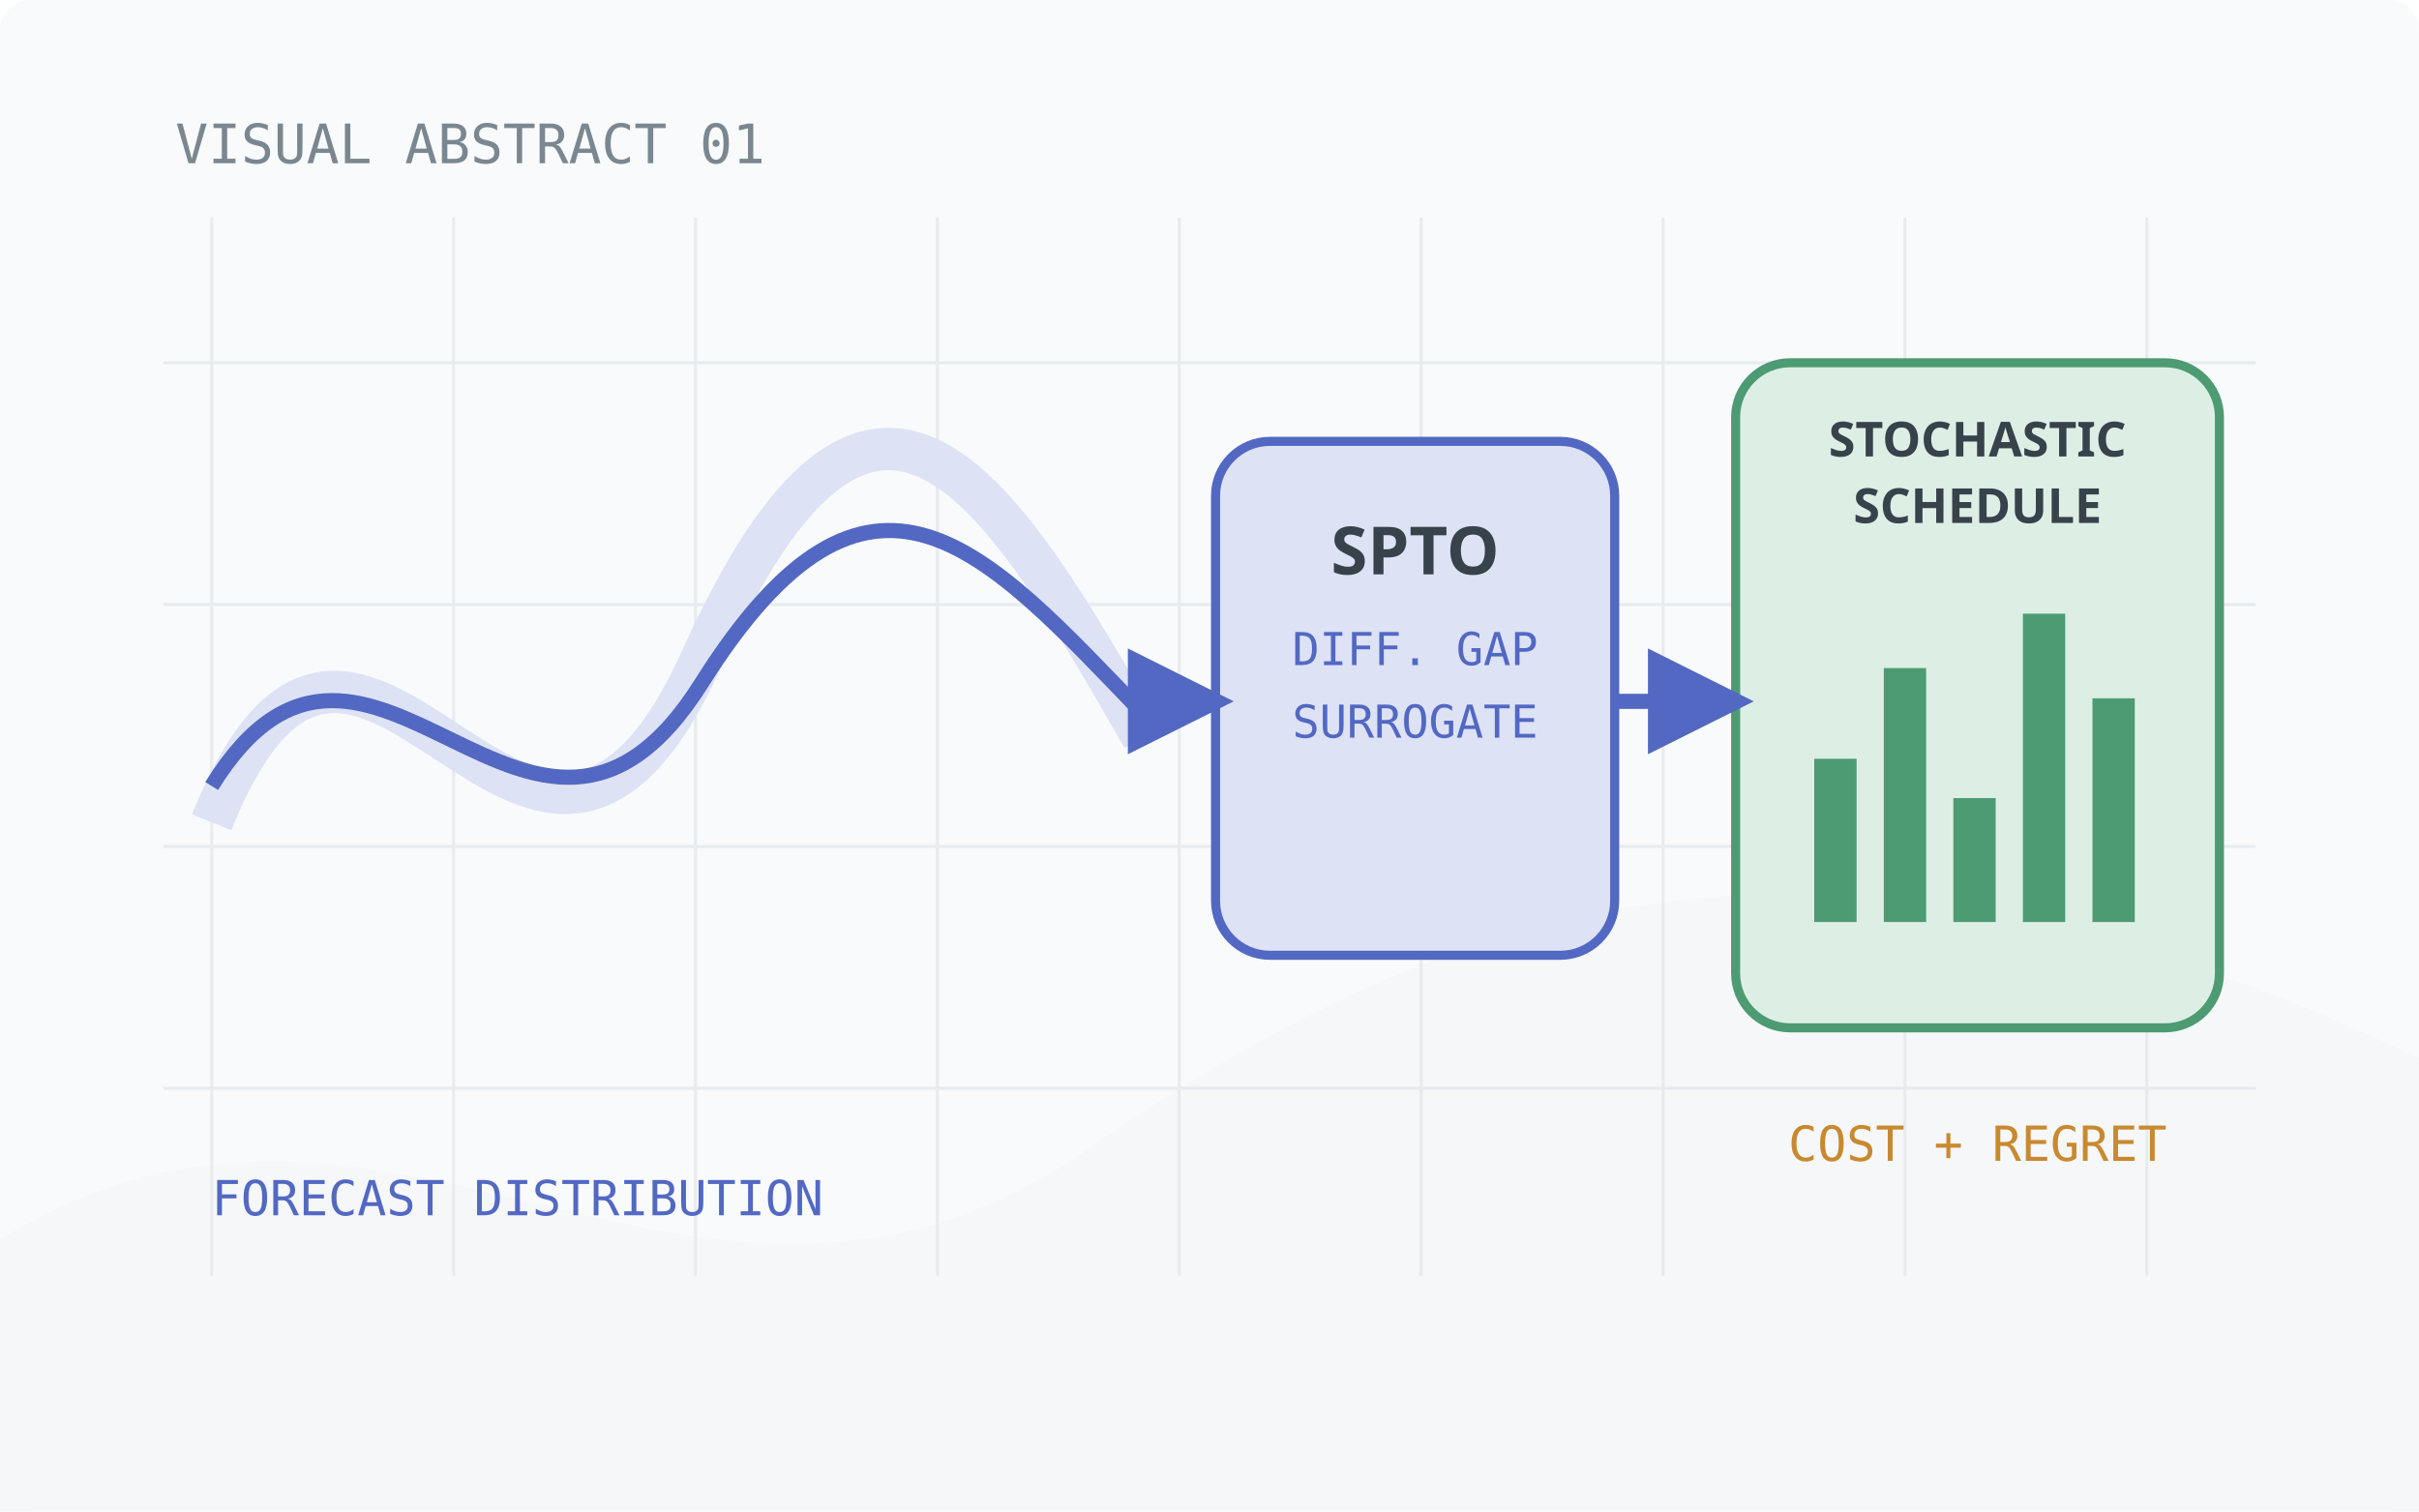
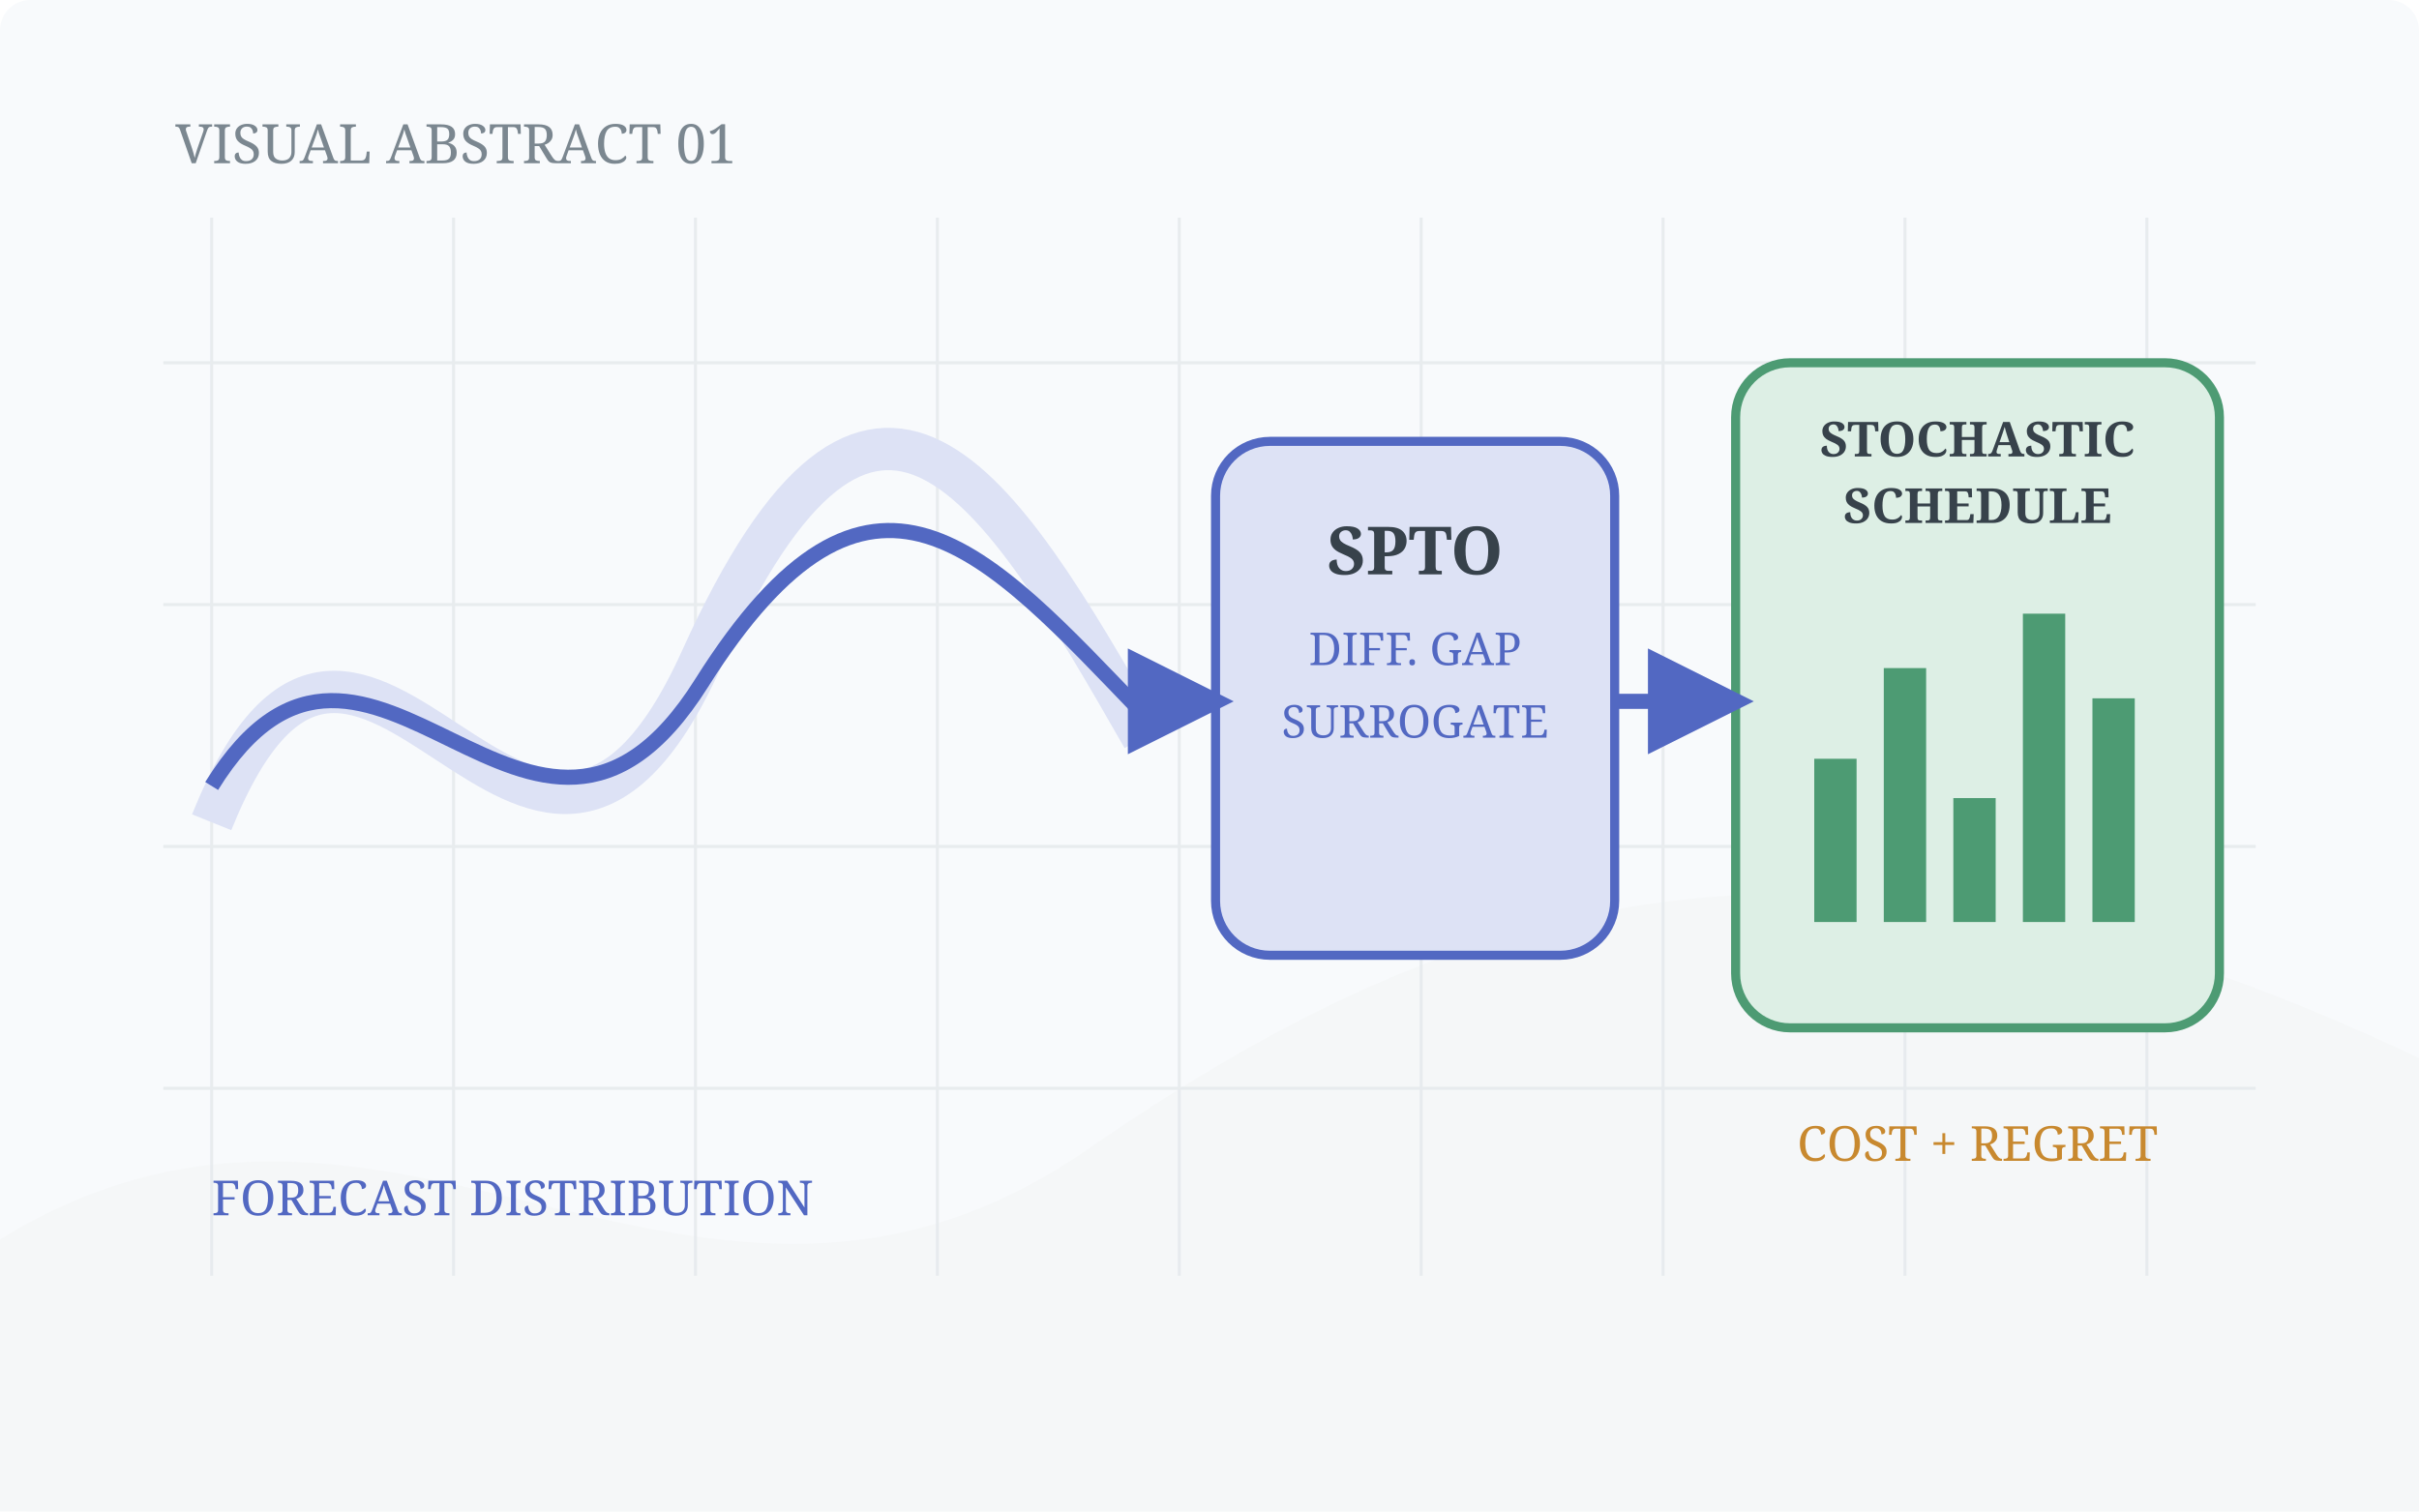
<svg xmlns="http://www.w3.org/2000/svg" viewBox="0 0 800 500" role="img" aria-labelledby="title desc">
  <defs>
    <marker id="a" viewBox="0 0 10 10" refX="8" refY="5" markerWidth="7" markerHeight="7" orient="auto">
      <path d="M0 0L10 5L0 10Z" fill="#5268C2" />
    </marker>
  </defs>
  <rect width="800" height="500" rx="10" fill="#F8FAFC" />
  <path d="M0 410 C130 330 230 470 360 380S610 260 800 350V500H0Z" fill="#F5F7F8" />
  <g stroke="#E3E8EB" opacity=".8">
    <path d="M70 72V422M150 72V422M230 72V422M310 72V422M390 72V422M470 72V422M550 72V422M630 72V422M710 72V422" />
    <path d="M54 120H746M54 200H746M54 280H746M54 360H746" />
  </g>
-   <text x="58" y="54" fill="#7B8790" font-family="monospace" font-size="18">VISUAL ABSTRACT 01</text>
+   <text x="58" y="54" fill="#7B8790" font-family="Georgia, serif" font-size="18">VISUAL ABSTRACT 01</text>
  <path d="M70 272 C120 148 175 344 232 218 S330 160 378 244" fill="none" stroke="#DDE2F5" stroke-width="14" />
  <path d="M70 260 C122 176 176 315 232 226 S326 182 378 236" fill="none" stroke="#5268C2" stroke-width="5" />
  <rect x="402" y="146" width="132" height="170" rx="18" fill="#DDE2F5" stroke="#5268C2" stroke-width="3" />
  <rect x="574" y="120" width="160" height="220" rx="18" fill="#DDEFE5" stroke="#4D9B73" stroke-width="3" />
-   <text x="468" y="190" text-anchor="middle" fill="#37424B" font-family="sans-serif" font-size="22" font-weight="700">SPTO</text>
-   <text x="468" y="220" text-anchor="middle" fill="#5268C2" font-family="monospace" font-size="15">DIFF. GAP</text>
-   <text x="468" y="244" text-anchor="middle" fill="#5268C2" font-family="monospace" font-size="15">SURROGATE</text>
+   <text x="468" y="190" text-anchor="middle" fill="#37424B" font-family="Georgia, serif" font-size="22" font-weight="700">SPTO</text>
+   <text x="468" y="220" text-anchor="middle" fill="#5268C2" font-family="Georgia, serif" font-size="15">DIFF. GAP</text>
+   <text x="468" y="244" text-anchor="middle" fill="#5268C2" font-family="Georgia, serif" font-size="15">SURROGATE</text>
  <path d="M381 232H401" stroke="#5268C2" stroke-width="5" marker-end="url(#a)" />
  <path d="M534 232H573" stroke="#5268C2" stroke-width="5" marker-end="url(#a)" />
  <g fill="#4D9B73">
    <rect x="600" y="251" width="14" height="54" />
    <rect x="623" y="221" width="14" height="84" />
    <rect x="646" y="264" width="14" height="41" />
    <rect x="669" y="203" width="14" height="102" />
    <rect x="692" y="231" width="14" height="74" />
  </g>
-   <text x="654" y="151" text-anchor="middle" fill="#37424B" font-family="sans-serif" font-size="16" font-weight="700">STOCHASTIC</text>
-   <text x="654" y="173" text-anchor="middle" fill="#37424B" font-family="sans-serif" font-size="16" font-weight="700">SCHEDULE</text>
-   <text x="70" y="402" fill="#5268C2" font-family="monospace" font-size="16">FORECAST DISTRIBUTION</text>
-   <text x="654" y="384" text-anchor="middle" fill="#C8892F" font-family="monospace" font-size="16">COST + REGRET</text>
+   <text x="654" y="151" text-anchor="middle" fill="#37424B" font-family="Georgia, serif" font-size="16" font-weight="700">STOCHASTIC</text>
+   <text x="654" y="173" text-anchor="middle" fill="#37424B" font-family="Georgia, serif" font-size="16" font-weight="700">SCHEDULE</text>
+   <text x="70" y="402" fill="#5268C2" font-family="Georgia, serif" font-size="16">FORECAST DISTRIBUTION</text>
+   <text x="654" y="384" text-anchor="middle" fill="#C8892F" font-family="Georgia, serif" font-size="16">COST + REGRET</text>
</svg>
